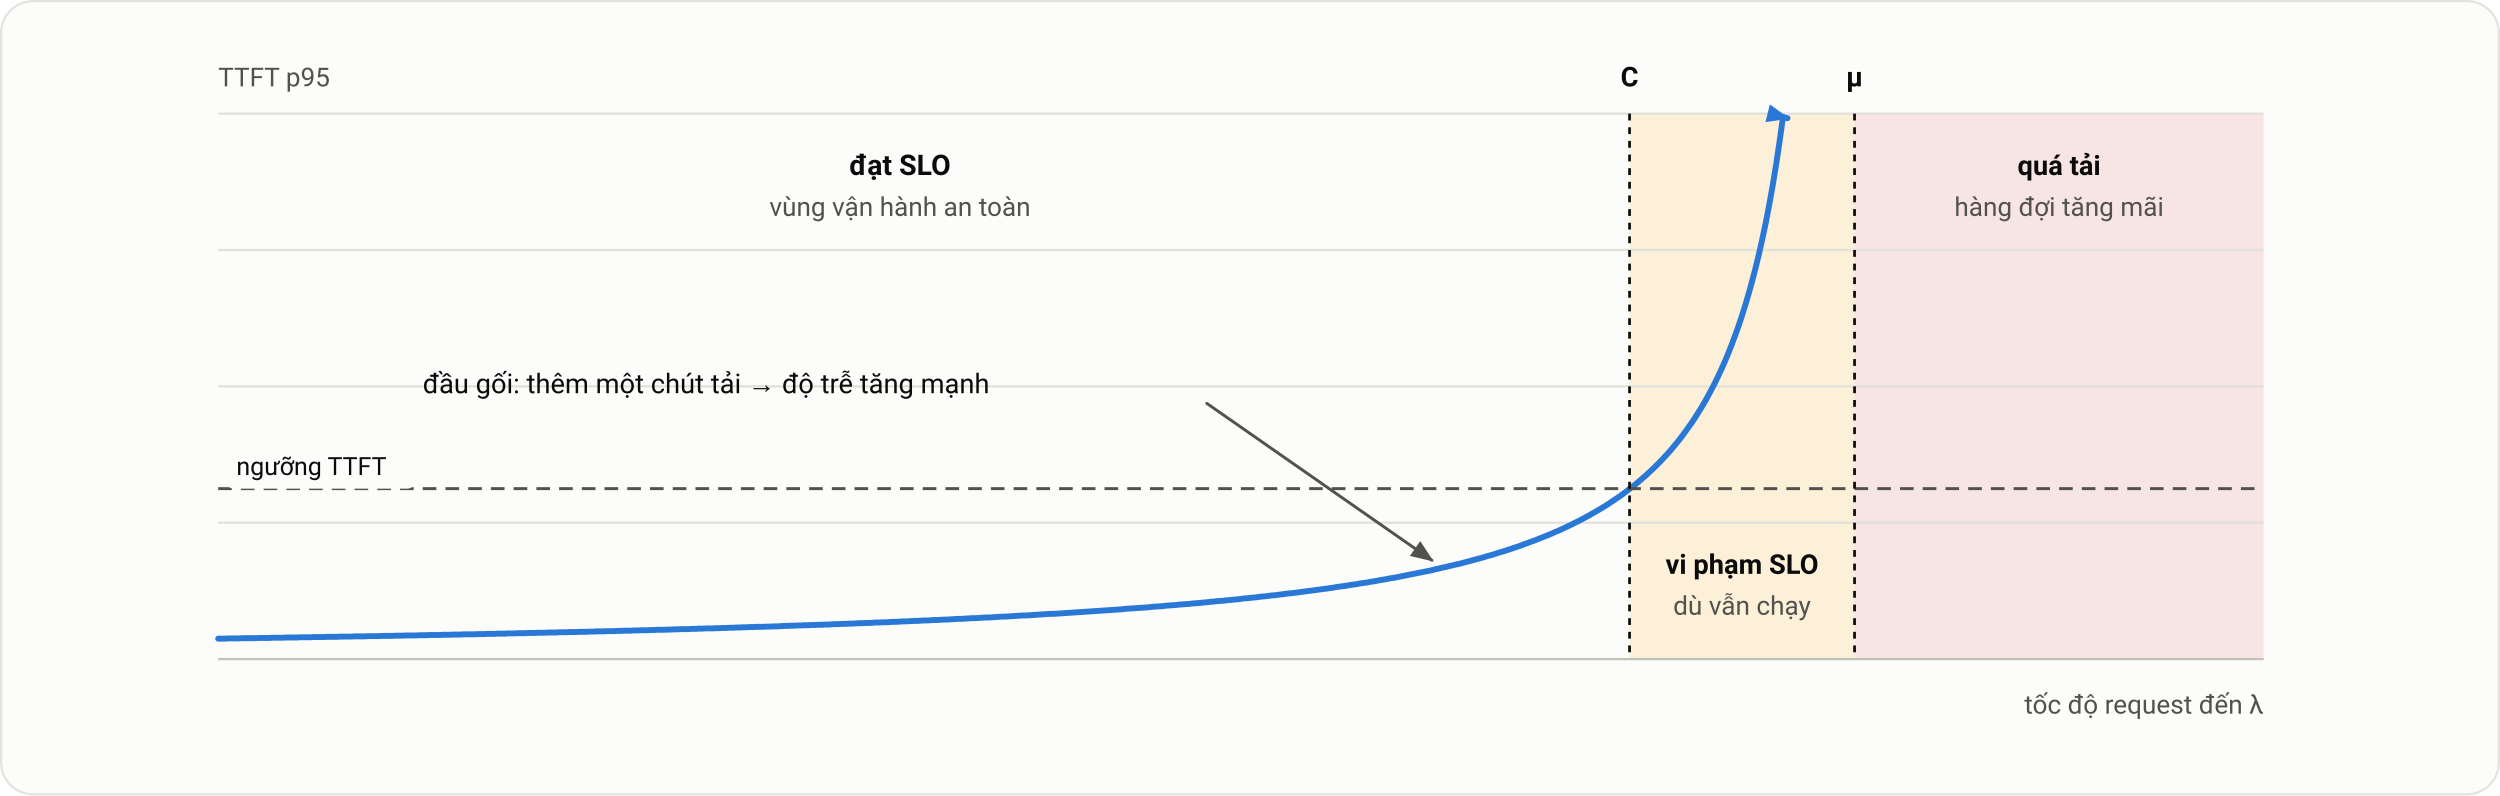
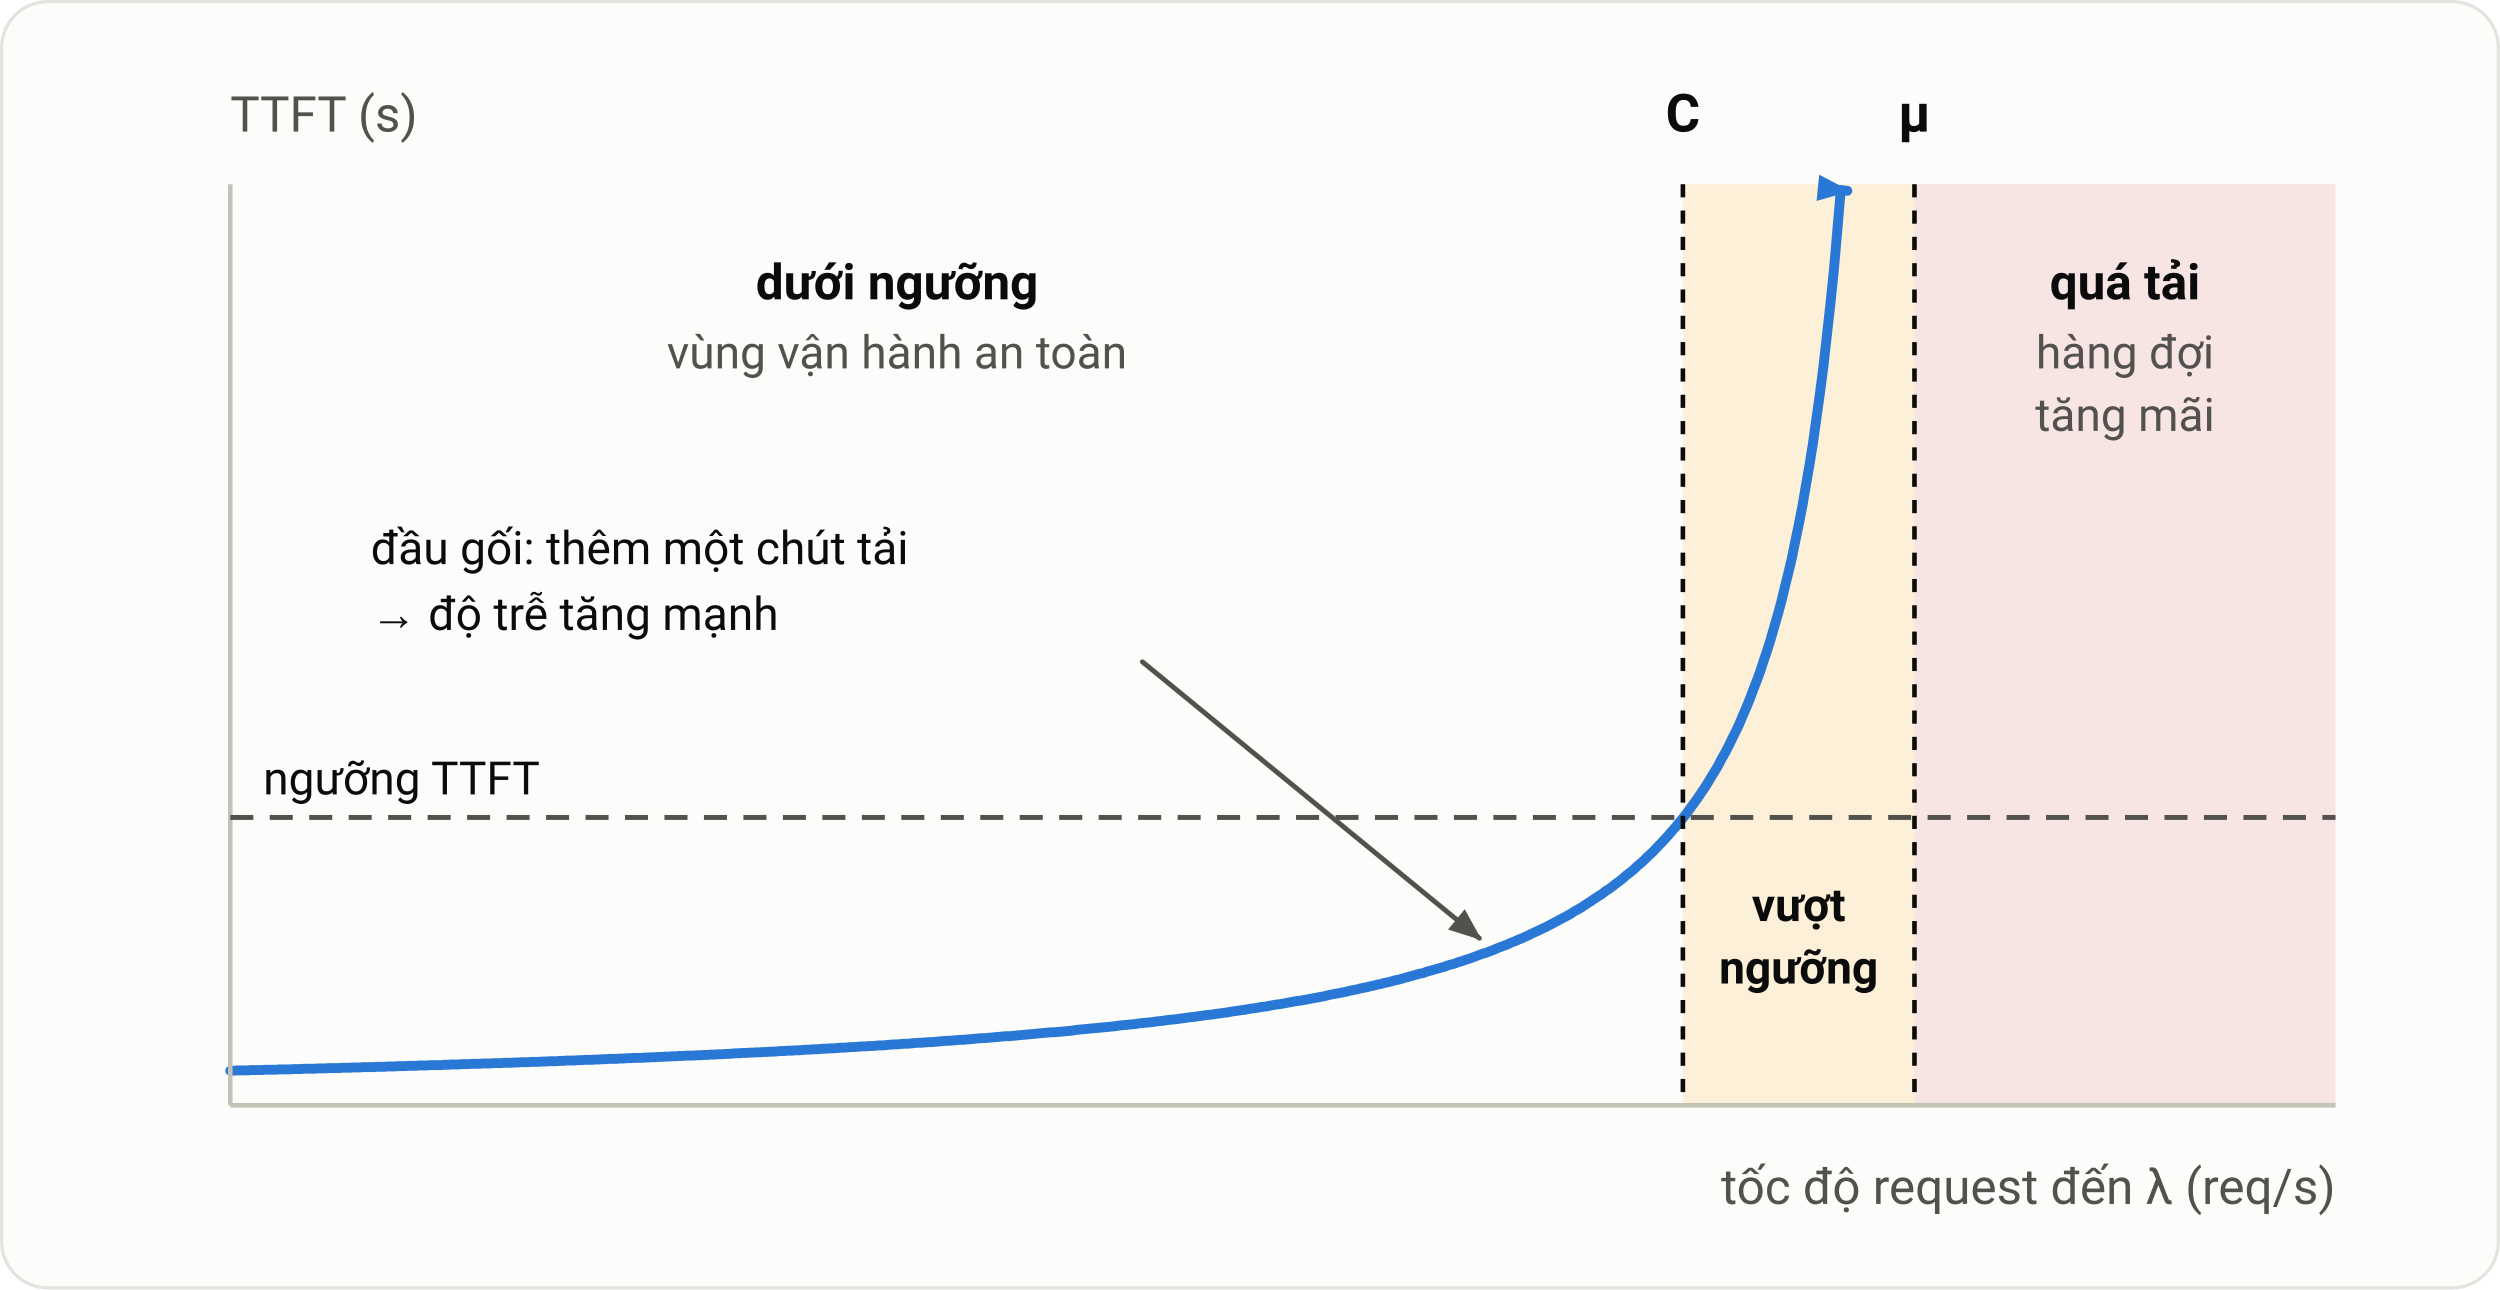
- <svg xmlns="http://www.w3.org/2000/svg" width="1100" height="350" viewBox="0 0 1100 350" role="img" aria-label="TTFT theo tốc độ request trên một replica: tăng chậm khi tải thấp, tăng vọt khi gần thông lượng tối đa μ; C là tốc độ lớn nhất còn đạt SLO" font-family="system-ui, -apple-system, 'Segoe UI', Roboto, 'Helvetica Neue', Arial, sans-serif">
+ <svg xmlns="http://www.w3.org/2000/svg" width="760" height="392" viewBox="0 0 760 392" role="img" aria-label="TTFT theo tốc độ request trên một replica: tăng chậm khi tải thấp, tăng vọt khi gần thông lượng tối đa μ; C là tốc độ lớn nhất mà TTFT còn dưới ngưỡng" font-family="system-ui, -apple-system, 'Segoe UI', Roboto, 'Helvetica Neue', Arial, sans-serif">
  <defs>
    <marker id="a2a78d6" viewBox="0 0 10 10" refX="9" refY="5" markerUnits="userSpaceOnUse" markerWidth="10" markerHeight="10" orient="auto-start-reverse">
      <path d="M0,1 L10,5 L0,9 z" fill="#2a78d6" />
    </marker>
    <marker id="a52514e" viewBox="0 0 10 10" refX="9" refY="5" markerUnits="userSpaceOnUse" markerWidth="10" markerHeight="10" orient="auto-start-reverse">
      <path d="M0,1 L10,5 L0,9 z" fill="#52514e" />
    </marker>
  </defs>
-   <rect x="0.5" y="0.5" width="1099" height="349" rx="14" fill="#fcfcfb" stroke="#e4e3de" />
-   <rect x="717" y="50" width="99" height="240" rx="0" fill="#fab219" fill-opacity="0.16" />
-   <rect x="816" y="50" width="180" height="240" rx="0" fill="#d03b3b" fill-opacity="0.12" />
-   <line x1="96" y1="230" x2="996" y2="230" stroke="#e1e0d9" stroke-width="1" />
-   <line x1="96" y1="170" x2="996" y2="170" stroke="#e1e0d9" stroke-width="1" />
-   <line x1="96" y1="110" x2="996" y2="110" stroke="#e1e0d9" stroke-width="1" />
-   <line x1="96" y1="50" x2="996" y2="50" stroke="#e1e0d9" stroke-width="1" />
-   <text x="996" y="314" font-size="11.5" font-weight="400" fill="#52514e" text-anchor="end">tốc độ request đến λ</text>
-   <text x="96" y="38" font-size="11.5" font-weight="400" fill="#52514e" text-anchor="start">TTFT p95</text>
-   <polyline points="96,281 97.5,281 99,281 100.5,280.9 102,280.9 103.5,280.9 105,280.9 106.5,280.8 108,280.8 109.5,280.8 111,280.8 112.5,280.8 114,280.7 115.5,280.7 117,280.7 118.5,280.7 120,280.6 121.5,280.6 123,280.6 124.5,280.6 126,280.5 127.5,280.5 129,280.5 130.5,280.5 132,280.4 133.5,280.4 135,280.4 136.5,280.4 138,280.3 139.5,280.3 141,280.3 142.5,280.3 144,280.2 145.5,280.2 147,280.2 148.5,280.2 150,280.1 151.5,280.1 153,280.1 154.5,280.1 156,280 157.5,280 159,280 160.5,280 162,279.9 163.5,279.9 165,279.9 166.5,279.9 168,279.8 169.5,279.8 171,279.8 172.5,279.8 174,279.7 175.5,279.7 177,279.7 178.5,279.6 180,279.6 181.5,279.6 183,279.6 184.5,279.5 186,279.5 187.5,279.5 189,279.4 190.5,279.4 192,279.4 193.5,279.4 195,279.3 196.5,279.3 198,279.3 199.5,279.2 201,279.2 202.5,279.2 204,279.1 205.5,279.1 207,279.1 208.5,279.1 210,279 211.5,279 213,279 214.5,278.9 216,278.9 217.5,278.9 219,278.8 220.5,278.8 222,278.8 223.5,278.7 225,278.7 226.5,278.7 228,278.6 229.5,278.6 231,278.6 232.5,278.5 234,278.5 235.5,278.5 237,278.4 238.5,278.4 240,278.4 241.5,278.3 243,278.3 244.5,278.3 246,278.2 247.5,278.2 249,278.2 250.5,278.1 252,278.1 253.5,278.1 255,278 256.5,278 258,278 259.5,277.9 261,277.9 262.5,277.8 264,277.8 265.5,277.8 267,277.7 268.5,277.7 270,277.7 271.5,277.6 273,277.6 274.5,277.5 276,277.5 277.5,277.5 279,277.4 280.5,277.4 282,277.3 283.5,277.3 285,277.3 286.5,277.2 288,277.2 289.5,277.1 291,277.1 292.5,277.1 294,277 295.5,277 297,276.9 298.5,276.9 300,276.8 301.5,276.8 303,276.8 304.5,276.7 306,276.7 307.5,276.6 309,276.6 310.5,276.5 312,276.5 313.5,276.5 315,276.4 316.5,276.4 318,276.3 319.5,276.3 321,276.2 322.5,276.2 324,276.1 325.5,276.1 327,276 328.5,276 330,275.9 331.5,275.9 333,275.8 334.5,275.8 336,275.8 337.5,275.7 339,275.7 340.5,275.6 342,275.6 343.5,275.5 345,275.4 346.5,275.4 348,275.3 349.5,275.3 351,275.2 352.5,275.2 354,275.1 355.5,275.1 357,275 358.5,275 360,274.9 361.5,274.9 363,274.8 364.5,274.8 366,274.7 367.5,274.6 369,274.6 370.5,274.5 372,274.5 373.5,274.4 375,274.4 376.5,274.3 378,274.2 379.5,274.2 381,274.1 382.5,274.1 384,274 385.5,273.9 387,273.9 388.5,273.8 390,273.8 391.5,273.7 393,273.6 394.5,273.6 396,273.5 397.5,273.4 399,273.4 400.5,273.3 402,273.2 403.5,273.2 405,273.1 406.5,273 408,273 409.5,272.9 411,272.8 412.5,272.8 414,272.7 415.5,272.6 417,272.6 418.5,272.5 420,272.4 421.5,272.3 423,272.3 424.5,272.2 426,272.1 427.5,272 429,272 430.5,271.9 432,271.8 433.5,271.7 435,271.7 436.5,271.6 438,271.5 439.5,271.4 441,271.3 442.5,271.3 444,271.2 445.5,271.1 447,271 448.5,270.9 450,270.8 451.5,270.8 453,270.7 454.5,270.6 456,270.5 457.5,270.4 459,270.3 460.5,270.2 462,270.1 463.5,270.1 465,270 466.5,269.9 468,269.8 469.5,269.7 471,269.6 472.5,269.5 474,269.4 475.5,269.3 477,269.2 478.5,269.1 480,269 481.5,268.9 483,268.8 484.5,268.7 486,268.6 487.5,268.5 489,268.4 490.5,268.3 492,268.2 493.5,268.1 495,267.9 496.5,267.8 498,267.7 499.5,267.6 501,267.5 502.5,267.4 504,267.3 505.5,267.2 507,267 508.5,266.9 510,266.8 511.5,266.7 513,266.5 514.5,266.4 516,266.3 517.5,266.2 519,266 520.5,265.9 522,265.8 523.5,265.7 525,265.5 526.5,265.4 528,265.3 529.5,265.1 531,265 532.5,264.8 534,264.7 535.5,264.5 537,264.4 538.5,264.3 540,264.1 541.5,264 543,263.8 544.5,263.7 546,263.5 547.5,263.3 549,263.2 550.5,263 552,262.9 553.5,262.7 555,262.5 556.5,262.4 558,262.2 559.5,262 561,261.9 562.5,261.7 564,261.5 565.5,261.3 567,261.1 568.5,261 570,260.8 571.5,260.6 573,260.4 574.5,260.2 576,260 577.5,259.8 579,259.6 580.5,259.4 582,259.2 583.5,259 585,258.8 586.5,258.6 588,258.3 589.5,258.1 591,257.9 592.5,257.7 594,257.4 595.5,257.2 597,257 598.5,256.7 600,256.5 601.5,256.3 603,256 604.5,255.8 606,255.5 607.5,255.2 609,255 610.5,254.7 612,254.4 613.5,254.2 615,253.9 616.5,253.6 618,253.3 619.5,253 621,252.7 622.5,252.4 624,252.1 625.5,251.8 627,251.5 628.5,251.2 630,250.9 631.5,250.5 633,250.2 634.5,249.8 636,249.5 637.5,249.1 639,248.8 640.5,248.4 642,248.1 643.5,247.7 645,247.3 646.5,246.9 648,246.5 649.5,246.1 651,245.7 652.5,245.3 654,244.8 655.5,244.4 657,244 658.5,243.5 660,243 661.5,242.6 663,242.1 664.5,241.6 666,241.1 667.5,240.6 669,240.1 670.5,239.5 672,239 673.5,238.4 675,237.9 676.5,237.3 678,236.7 679.5,236.1 681,235.5 682.5,234.9 684,234.2 685.5,233.6 687,232.9 688.5,232.2 690,231.5 691.5,230.8 693,230 694.5,229.3 696,228.5 697.5,227.7 699,226.9 700.5,226 702,225.2 703.5,224.3 705,223.4 706.5,222.5 708,221.5 709.5,220.5 711,219.5 712.5,218.5 714,217.4 715.5,216.3 717,215.1 718.5,214 720,212.8 721.5,211.5 723,210.2 724.5,208.9 726,207.5 727.5,206.1 729,204.6 730.5,203.1 732,201.5 733.5,199.9 735,198.2 736.5,196.4 738,194.6 739.5,192.7 741,190.7 742.5,188.6 744,186.5 745.5,184.3 747,181.9 748.5,179.5 750,177 751.5,174.3 753,171.5 754.5,168.6 756,165.5 757.5,162.3 759,158.9 760.5,155.3 762,151.5 763.5,147.5 765,143.3 766.5,138.8 768,134 769.5,128.9 771,123.5 772.5,117.7 774,111.5 775.5,104.8 777,97.7 778.5,89.9 780,81.5 781.5,72.4 783,62.4 784.5,51.5" fill="none" stroke="#2a78d6" stroke-width="2.6" stroke-linejoin="round" stroke-linecap="round" />
-   <path d="M784.5,51.5 L786.5,52" fill="none" stroke="#2a78d6" stroke-width="2.6" stroke-linejoin="round" stroke-linecap="round" marker-end="url(#a2a78d6)" />
-   <line x1="96" y1="290" x2="996" y2="290" stroke="#c3c2b7" stroke-width="1" />
-   <line x1="96" y1="215" x2="996" y2="215" stroke="#52514e" stroke-width="1.3" stroke-dasharray="6 4" />
-   <rect x="99" y="197" width="84.1" height="18" rx="4" fill="#fcfcfb" />
-   <text x="104" y="209" font-size="11" font-weight="400" fill="#0b0b0b" text-anchor="start">ngưỡng TTFT</text>
-   <line x1="717" y1="50" x2="717" y2="290" stroke="#0b0b0b" stroke-width="1.2" stroke-dasharray="3 3" />
-   <text x="717" y="38" font-size="12" font-weight="650" fill="#0b0b0b" text-anchor="middle">C</text>
-   <line x1="816" y1="50" x2="816" y2="290" stroke="#0b0b0b" stroke-width="1.2" stroke-dasharray="3 3" />
-   <text x="816" y="38" font-size="12" font-weight="650" fill="#0b0b0b" text-anchor="middle">μ</text>
-   <text x="396" y="77" font-size="12.5" font-weight="650" fill="#0b0b0b" text-anchor="middle">đạt SLO</text>
-   <text x="396" y="95" font-size="11.5" font-weight="400" fill="#52514e" text-anchor="middle">vùng vận hành an toàn</text>
-   <text x="766.5" y="252.5" font-size="12" font-weight="650" fill="#0b0b0b" text-anchor="middle">vi phạm SLO</text>
-   <text x="766.5" y="270.5" font-size="11.5" font-weight="400" fill="#52514e" text-anchor="middle">dù vẫn chạy</text>
-   <text x="906" y="77" font-size="12" font-weight="650" fill="#0b0b0b" text-anchor="middle">quá tải</text>
-   <text x="906" y="95" font-size="11.5" font-weight="400" fill="#52514e" text-anchor="middle">hàng đợi tăng mãi</text>
-   <text x="186" y="173" font-size="12" font-weight="400" fill="#0b0b0b" text-anchor="start">đầu gối: thêm một chút tải → độ trễ tăng mạnh</text>
-   <path d="M531,177.5 L630,246.5" fill="none" stroke="#52514e" stroke-width="1.3" stroke-linejoin="round" stroke-linecap="round" marker-end="url(#a52514e)" />
+   <rect x="0.5" y="0.5" width="759" height="391" rx="14" fill="#fcfcfb" stroke="#e4e3de" />
+   <rect x="511.6" y="56" width="70.4" height="280" rx="0" fill="#fab219" fill-opacity="0.16" />
+   <rect x="582" y="56" width="128" height="280" rx="0" fill="#d03b3b" fill-opacity="0.12" />
+   <text x="710" y="366" font-size="15" font-weight="400" fill="#52514e" text-anchor="end">tốc độ request đến λ (req/s)</text>
+   <text x="70" y="40" font-size="15" font-weight="400" fill="#52514e" text-anchor="start">TTFT (s)</text>
+   <polyline points="70,325.5 71.1,325.5 72.1,325.4 73.2,325.4 74.3,325.4 75.3,325.4 76.4,325.3 77.5,325.3 78.5,325.3 79.6,325.3 80.7,325.2 81.7,325.2 82.8,325.2 83.9,325.2 84.9,325.1 86,325.1 87.1,325.1 88.1,325.1 89.2,325 90.3,325 91.3,325 92.4,324.9 93.5,324.9 94.5,324.9 95.6,324.9 96.7,324.8 97.7,324.8 98.8,324.8 99.9,324.7 100.9,324.7 102,324.7 103.1,324.7 104.1,324.6 105.2,324.6 106.3,324.6 107.3,324.5 108.4,324.5 109.5,324.5 110.5,324.4 111.6,324.4 112.7,324.4 113.7,324.4 114.8,324.3 115.9,324.3 116.9,324.3 118,324.2 119.1,324.2 120.1,324.2 121.2,324.1 122.3,324.1 123.3,324.1 124.4,324 125.5,324 126.5,324 127.6,323.9 128.7,323.9 129.7,323.9 130.8,323.8 131.9,323.8 132.9,323.8 134,323.8 135.1,323.7 136.1,323.7 137.2,323.6 138.3,323.6 139.3,323.6 140.4,323.5 141.5,323.5 142.5,323.5 143.6,323.4 144.7,323.4 145.7,323.4 146.8,323.3 147.9,323.3 148.9,323.3 150,323.2 151.1,323.2 152.1,323.2 153.2,323.1 154.3,323.1 155.3,323.1 156.4,323 157.5,323 158.5,322.9 159.6,322.9 160.7,322.9 161.7,322.8 162.8,322.8 163.9,322.8 164.9,322.7 166,322.7 167.1,322.6 168.1,322.6 169.2,322.6 170.3,322.5 171.3,322.5 172.4,322.4 173.5,322.4 174.5,322.4 175.6,322.3 176.7,322.3 177.7,322.2 178.8,322.2 179.9,322.2 180.9,322.1 182,322.1 183.1,322 184.1,322 185.2,321.9 186.3,321.9 187.3,321.9 188.4,321.8 189.5,321.8 190.5,321.7 191.6,321.7 192.7,321.6 193.7,321.6 194.8,321.6 195.9,321.5 196.9,321.5 198,321.4 199.1,321.4 200.1,321.3 201.2,321.3 202.3,321.2 203.3,321.2 204.4,321.1 205.5,321.1 206.5,321 207.6,321 208.7,320.9 209.7,320.9 210.8,320.9 211.9,320.8 212.9,320.8 214,320.7 215.1,320.7 216.1,320.6 217.2,320.6 218.3,320.5 219.3,320.5 220.4,320.4 221.5,320.4 222.5,320.3 223.6,320.2 224.7,320.2 225.7,320.1 226.8,320.1 227.9,320 228.9,320 230,319.9 231.1,319.9 232.1,319.8 233.2,319.8 234.3,319.7 235.3,319.7 236.4,319.6 237.5,319.5 238.5,319.5 239.6,319.4 240.7,319.4 241.7,319.3 242.8,319.3 243.9,319.2 244.9,319.1 246,319.1 247.1,319 248.1,319 249.2,318.9 250.3,318.8 251.3,318.8 252.4,318.7 253.5,318.7 254.5,318.6 255.6,318.5 256.7,318.5 257.7,318.4 258.8,318.3 259.9,318.3 260.9,318.2 262,318.1 263.1,318.1 264.1,318 265.2,318 266.3,317.9 267.3,317.8 268.4,317.8 269.5,317.7 270.5,317.6 271.6,317.5 272.7,317.5 273.7,317.4 274.8,317.3 275.9,317.3 276.9,317.2 278,317.1 279.1,317 280.1,317 281.2,316.9 282.3,316.8 283.3,316.8 284.4,316.7 285.5,316.6 286.5,316.5 287.6,316.4 288.7,316.4 289.7,316.3 290.8,316.2 291.9,316.1 292.9,316.1 294,316 295.1,315.9 296.1,315.8 297.2,315.7 298.3,315.6 299.3,315.6 300.4,315.5 301.5,315.4 302.5,315.3 303.6,315.2 304.7,315.1 305.7,315 306.8,315 307.9,314.9 308.9,314.8 310,314.7 311.1,314.6 312.1,314.5 313.2,314.4 314.3,314.3 315.3,314.2 316.4,314.1 317.5,314 318.5,313.9 319.6,313.8 320.7,313.8 321.7,313.7 322.8,313.6 323.9,313.5 324.9,313.4 326,313.3 327.1,313.1 328.1,313 329.2,312.9 330.3,312.8 331.3,312.7 332.4,312.6 333.5,312.5 334.5,312.4 335.6,312.3 336.7,312.2 337.7,312.1 338.8,312 339.9,311.8 340.9,311.7 342,311.6 343.1,311.5 344.1,311.4 345.2,311.3 346.3,311.1 347.3,311 348.4,310.9 349.5,310.8 350.5,310.7 351.6,310.5 352.7,310.4 353.7,310.3 354.8,310.1 355.9,310 356.9,309.9 358,309.8 359.1,309.6 360.1,309.5 361.2,309.3 362.3,309.2 363.3,309.1 364.4,308.9 365.5,308.8 366.5,308.6 367.6,308.5 368.7,308.4 369.7,308.2 370.8,308.1 371.9,307.9 372.9,307.8 374,307.6 375.1,307.4 376.1,307.3 377.2,307.1 378.3,307 379.3,306.8 380.4,306.6 381.5,306.5 382.5,306.3 383.6,306.1 384.7,306 385.7,305.8 386.8,305.6 387.9,305.4 388.9,305.3 390,305.1 391.1,304.9 392.1,304.7 393.2,304.5 394.3,304.3 395.3,304.2 396.4,304 397.5,303.8 398.5,303.6 399.6,303.4 400.7,303.2 401.7,303 402.8,302.8 403.9,302.5 404.9,302.3 406,302.1 407.1,301.9 408.1,301.7 409.2,301.5 410.3,301.2 411.3,301 412.4,300.8 413.5,300.5 414.5,300.3 415.6,300.1 416.7,299.8 417.7,299.6 418.8,299.3 419.9,299.1 420.9,298.8 422,298.6 423.1,298.3 424.1,298 425.2,297.8 426.3,297.5 427.3,297.2 428.4,296.9 429.5,296.6 430.5,296.3 431.6,296 432.7,295.8 433.7,295.4 434.8,295.1 435.9,294.8 436.9,294.5 438,294.2 439.1,293.9 440.1,293.5 441.2,293.2 442.3,292.9 443.3,292.5 444.4,292.2 445.5,291.8 446.5,291.5 447.6,291.1 448.7,290.7 449.7,290.3 450.8,289.9 451.9,289.6 452.9,289.2 454,288.8 455.1,288.3 456.1,287.9 457.2,287.5 458.3,287.1 459.3,286.6 460.4,286.2 461.5,285.7 462.5,285.3 463.6,284.8 464.7,284.3 465.7,283.8 466.8,283.3 467.9,282.8 468.9,282.3 470,281.8 471.1,281.2 472.1,280.7 473.2,280.1 474.3,279.5 475.3,279 476.4,278.4 477.5,277.8 478.5,277.1 479.6,276.5 480.7,275.9 481.7,275.2 482.8,274.5 483.9,273.8 484.9,273.1 486,272.4 487.1,271.7 488.1,270.9 489.2,270.2 490.3,269.4 491.3,268.6 492.4,267.8 493.5,266.9 494.5,266 495.6,265.2 496.7,264.3 497.7,263.3 498.8,262.4 499.9,261.4 500.9,260.4 502,259.4 503.1,258.3 504.1,257.2 505.2,256.1 506.3,254.9 507.3,253.8 508.4,252.5 509.5,251.3 510.5,250 511.6,248.7 512.7,247.3 513.7,245.9 514.8,244.4 515.9,242.9 516.9,241.4 518,239.8 519.1,238.1 520.1,236.4 521.2,234.6 522.3,232.8 523.3,230.8 524.4,228.9 525.5,226.8 526.5,224.7 527.6,222.5 528.7,220.2 529.7,217.8 530.8,215.3 531.9,212.6 532.9,209.9 534,207.1 535.1,204.1 536.1,201 537.2,197.8 538.3,194.3 539.3,190.8 540.4,187 541.5,183 542.5,178.8 543.6,174.4 544.7,169.8 545.7,164.8 546.8,159.6 547.9,154 548.9,148.1 550,141.8 551.1,135 552.1,127.8 553.2,120 554.3,111.6 555.3,102.6 556.4,92.8 557.5,82.1 558.5,70.5 559.6,57.8" fill="none" stroke="#2a78d6" stroke-width="3" stroke-linejoin="round" stroke-linecap="round" />
+   <path d="M559.6,57.8 L561.6,58" fill="none" stroke="#2a78d6" stroke-width="3" stroke-linejoin="round" stroke-linecap="round" marker-end="url(#a2a78d6)" />
+   <line x1="70" y1="336" x2="710" y2="336" stroke="#c3c2b7" stroke-width="1.4" />
+   <line x1="70" y1="56" x2="70" y2="336" stroke="#c3c2b7" stroke-width="1.4" />
+   <line x1="70" y1="248.5" x2="710" y2="248.5" stroke="#52514e" stroke-width="1.5" stroke-dasharray="7 5" />
+   <rect x="75" y="226.5" width="103.7" height="21" rx="4" fill="#fcfcfb" />
+   <text x="80" y="241.5" font-size="14" font-weight="400" fill="#0b0b0b" text-anchor="start">ngưỡng TTFT</text>
+   <line x1="511.6" y1="56" x2="511.6" y2="336" stroke="#0b0b0b" stroke-width="1.4" stroke-dasharray="4 4" />
+   <text x="511.6" y="40" font-size="16" font-weight="650" fill="#0b0b0b" text-anchor="middle">C</text>
+   <line x1="582" y1="56" x2="582" y2="336" stroke="#0b0b0b" stroke-width="1.4" stroke-dasharray="4 4" />
+   <text x="582" y="40" font-size="16" font-weight="650" fill="#0b0b0b" text-anchor="middle">μ</text>
+   <text x="272.7" y="91" font-size="15" font-weight="650" fill="#0b0b0b" text-anchor="middle">dưới ngưỡng</text>
+   <text x="272.7" y="112" font-size="14" font-weight="400" fill="#52514e" text-anchor="middle">vùng vận hành an toàn</text>
+   <text x="546.8" y="280" font-size="14" font-weight="650" fill="#0b0b0b" text-anchor="middle">vượt</text>
+   <text x="546.8" y="299" font-size="14" font-weight="650" fill="#0b0b0b" text-anchor="middle">ngưỡng</text>
+   <text x="646" y="91" font-size="15" font-weight="650" fill="#0b0b0b" text-anchor="middle">quá tải</text>
+   <text x="646" y="112" font-size="14" font-weight="400" fill="#52514e" text-anchor="middle">hàng đợi</text>
+   <text x="646" y="131" font-size="14" font-weight="400" fill="#52514e" text-anchor="middle">tăng mãi</text>
+   <text x="112.7" y="171.5" font-size="14" font-weight="400" fill="#0b0b0b" text-anchor="start">đầu gối: thêm một chút tải</text>
+   <text x="112.7" y="191.5" font-size="14" font-weight="400" fill="#0b0b0b" text-anchor="start">→ độ trễ tăng mạnh</text>
+   <path d="M347.3,201.2 L449.7,285.2" fill="none" stroke="#52514e" stroke-width="1.5" stroke-linejoin="round" stroke-linecap="round" marker-end="url(#a52514e)" />
</svg>
